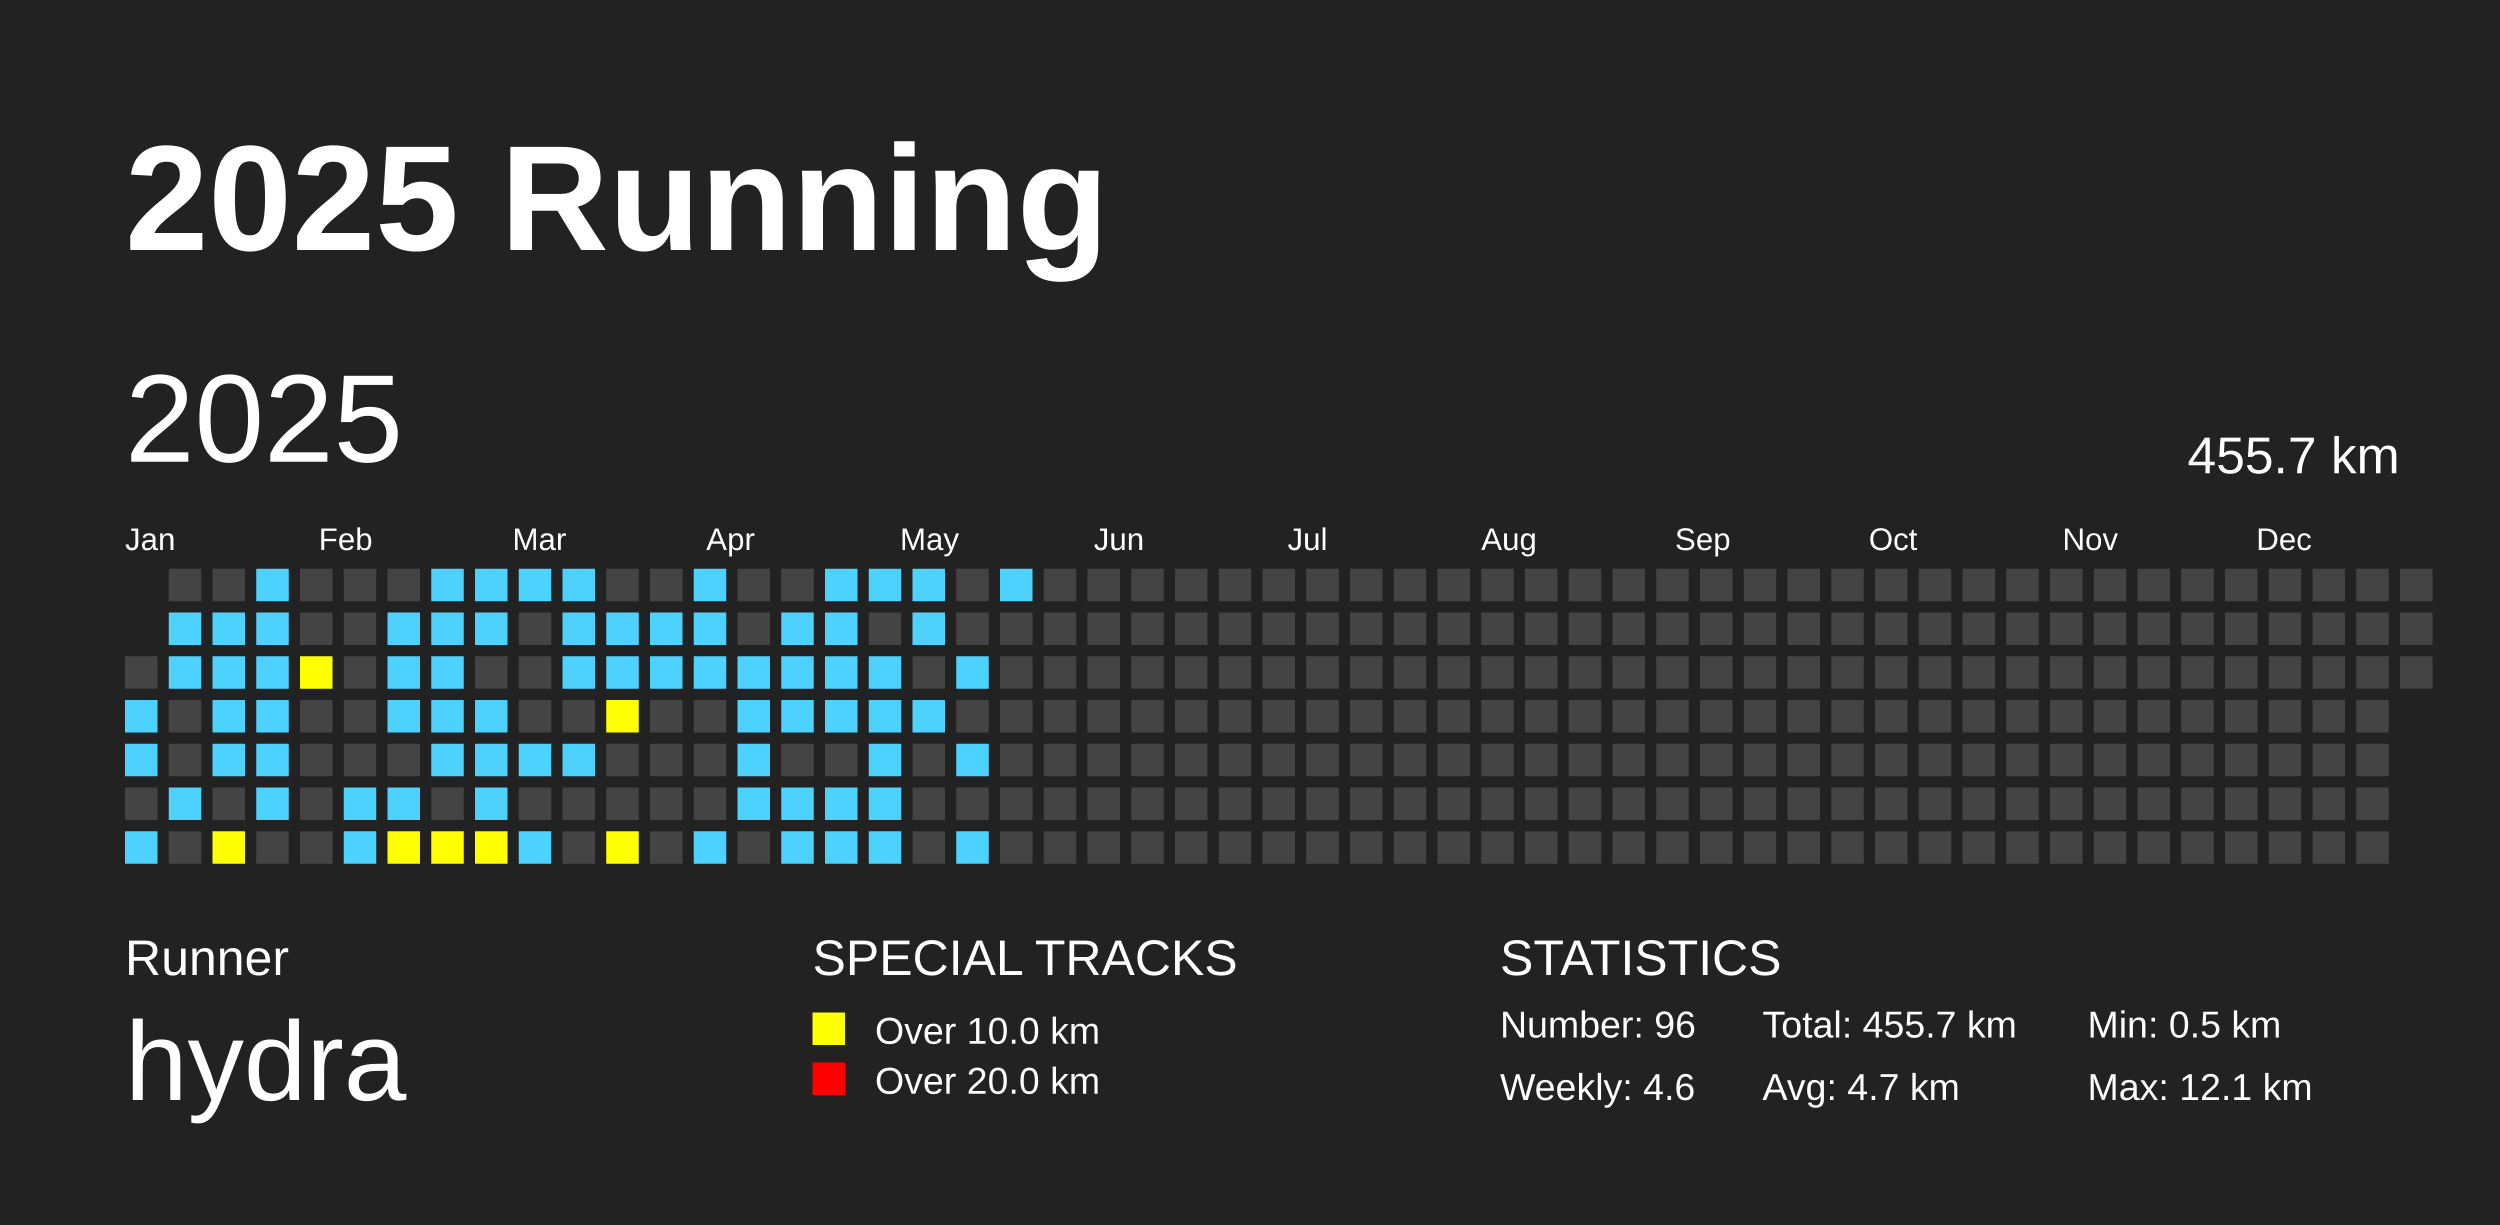
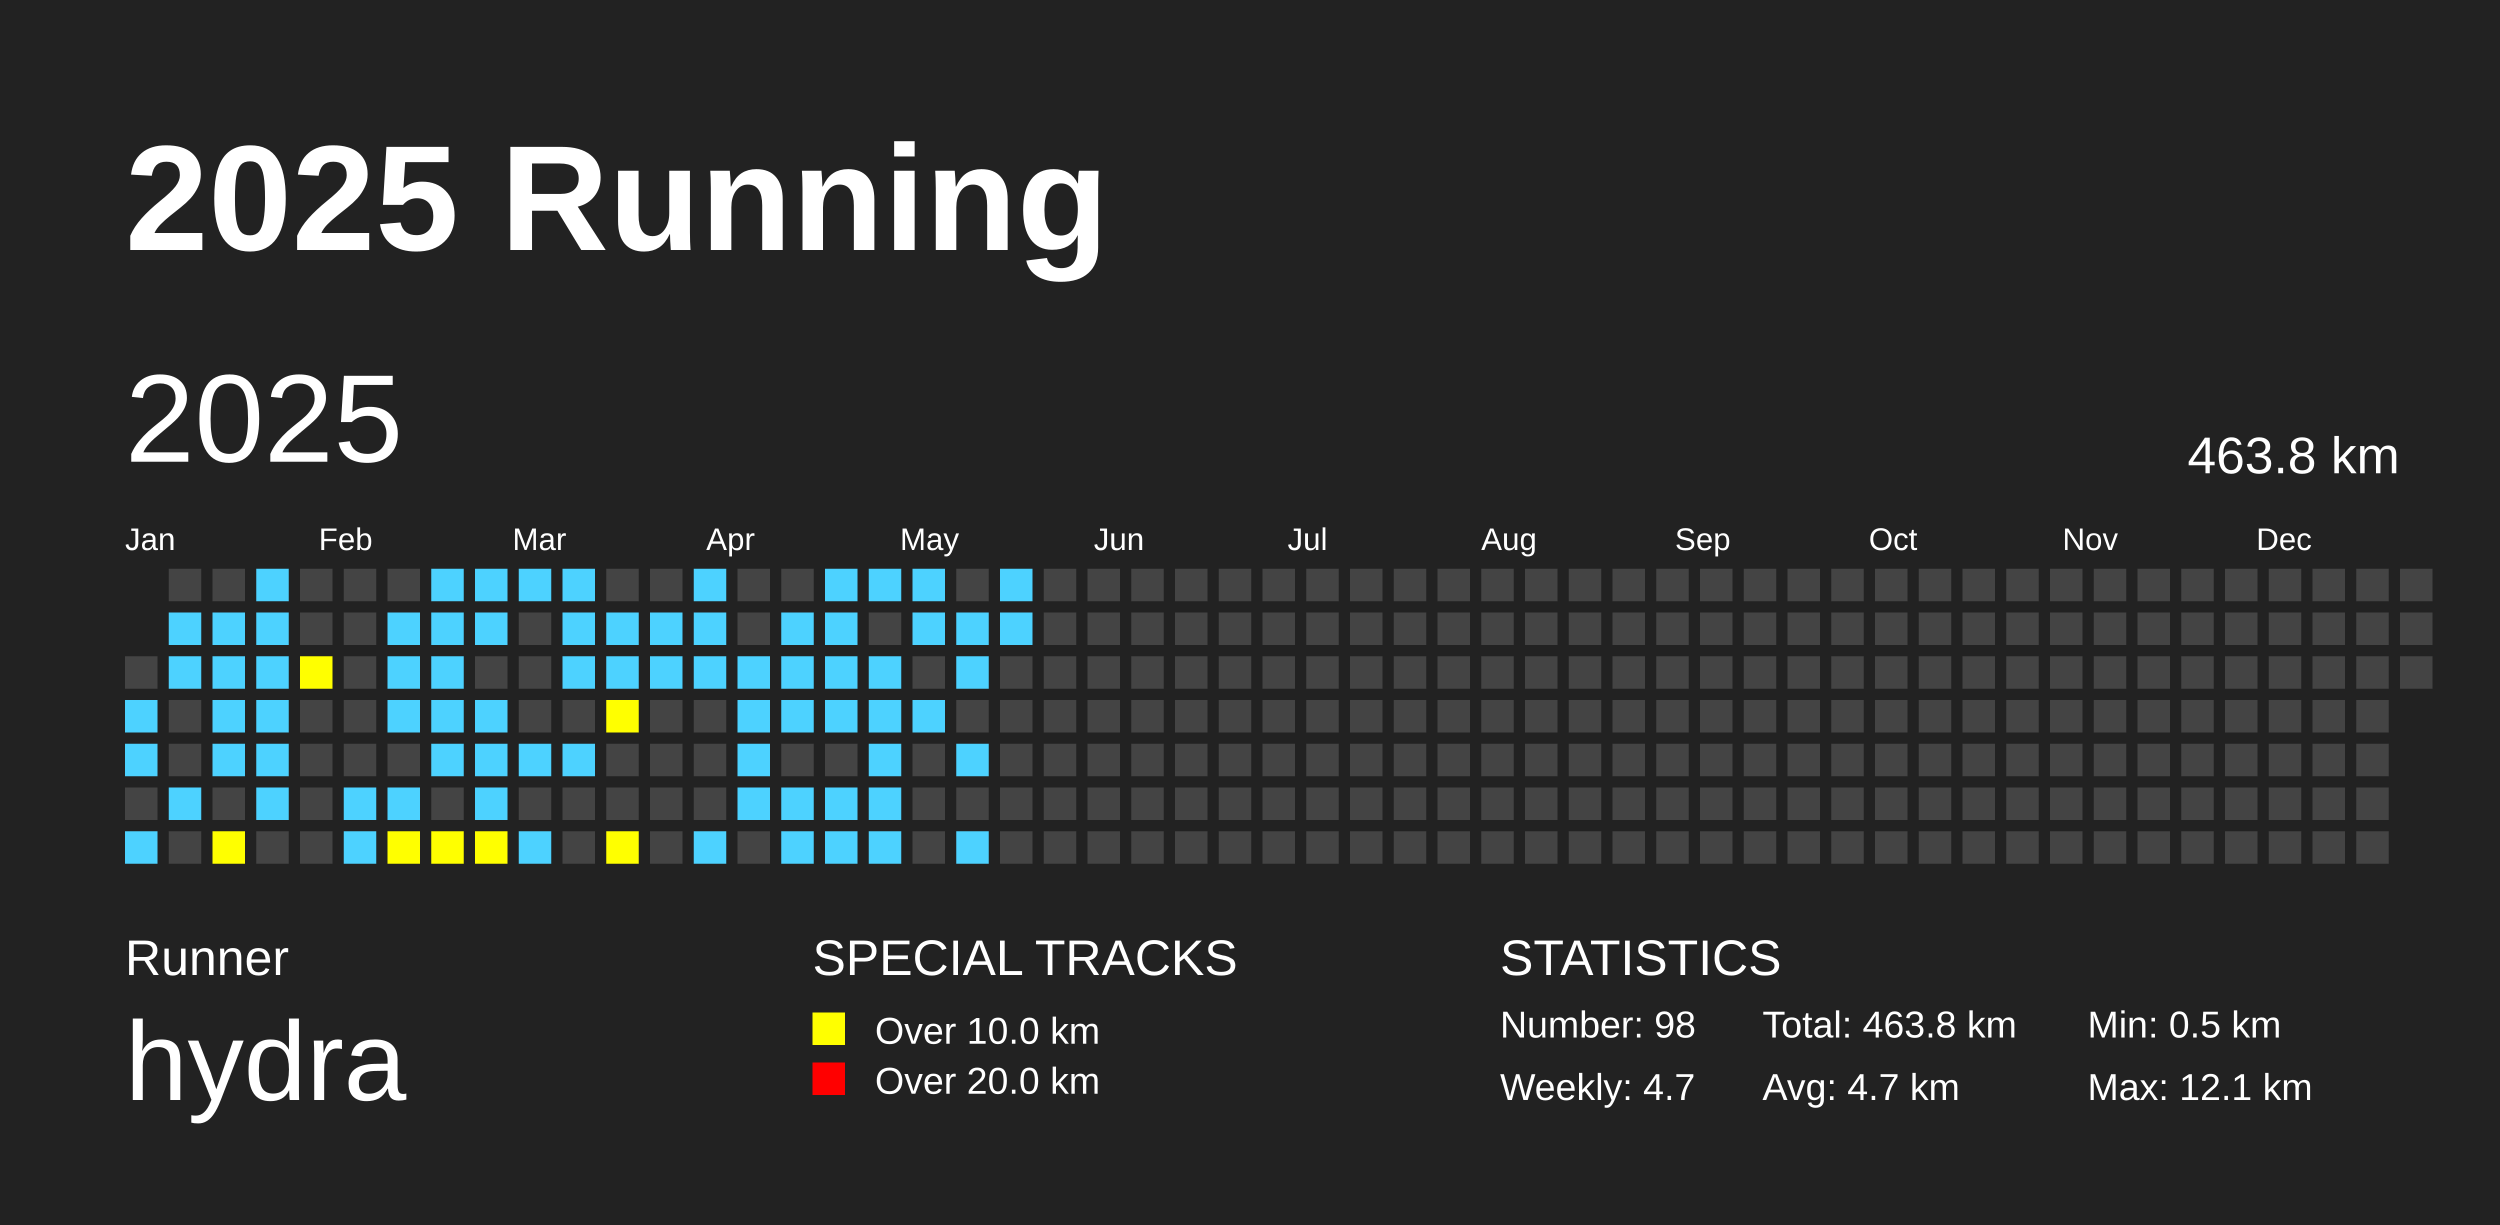
<svg xmlns="http://www.w3.org/2000/svg" baseProfile="full" height="98mm" version="1.1" viewBox="0,0,200,98" width="200mm">
  <defs />
  <rect fill="#222222" height="98" width="200" x="0" y="0" />
  <text fill="#FFFFFF" style="font-size:12px; font-family:Arial; font-weight:bold;" x="10" y="20">2025 Running</text>
  <text fill="#FFFFFF" style="font-size:4px; font-family:Arial" x="10" y="78">Runner</text>
  <text fill="#FFFFFF" style="font-size:9px; font-family:Arial" x="10" y="88">hydra</text>
  <text fill="#FFFFFF" style="font-size:4px; font-family:Arial" x="65" y="78">SPECIAL TRACKS</text>
  <rect fill="yellow" height="2.6" width="2.6" x="65" y="81" />
  <text fill="#FFFFFF" style="font-size:3px; font-family:Arial" x="70" y="83.5">Over 10.0 km</text>
  <rect fill="red" height="2.6" width="2.6" x="65" y="85" />
  <text fill="#FFFFFF" style="font-size:3px; font-family:Arial" x="70" y="87.5">Over 20.0 km</text>
  <text fill="#FFFFFF" style="font-size:4px; font-family:Arial" x="120" y="78">STATISTICS</text>
-   <text fill="#FFFFFF" style="font-size:3px; font-family:Arial" x="120" y="83">Number: 96</text>
-   <text fill="#FFFFFF" style="font-size:3px; font-family:Arial" x="120" y="88">Weekly: 4.6</text>
-   <text fill="#FFFFFF" style="font-size:3px; font-family:Arial" x="141" y="83">Total: 455.7 km</text>
+   <text fill="#FFFFFF" style="font-size:3px; font-family:Arial" x="120" y="83">Number: 98</text>
+   <text fill="#FFFFFF" style="font-size:3px; font-family:Arial" x="120" y="88">Weekly: 4.7</text>
+   <text fill="#FFFFFF" style="font-size:3px; font-family:Arial" x="141" y="83">Total: 463.8 km</text>
  <text fill="#FFFFFF" style="font-size:3px; font-family:Arial" x="141" y="88">Avg: 4.7 km</text>
  <text fill="#FFFFFF" style="font-size:3px; font-family:Arial" x="167" y="83">Min: 0.5 km</text>
  <text fill="#FFFFFF" style="font-size:3px; font-family:Arial" x="167" y="88">Max: 12.1 km</text>
  <text dominant-baseline="hanging" fill="#FFFFFF" style="font-size:10.0px; font-family:Arial;" x="10" y="30">2025</text>
-   <text dominant-baseline="hanging" fill="#FFFFFF" style="font-size:4.125px; font-family:Arial;" x="175" y="35">455.7 km</text>
+   <text dominant-baseline="hanging" fill="#FFFFFF" style="font-size:4.125px; font-family:Arial;" x="175" y="35">463.8 km</text>
  <text fill="#FFFFFF" style="font-size:2.5px; font-family:Arial" x="10.0" y="44">Jan</text>
  <text fill="#FFFFFF" style="font-size:2.5px; font-family:Arial" x="25.5" y="44">Feb</text>
  <text fill="#FFFFFF" style="font-size:2.5px; font-family:Arial" x="41.0" y="44">Mar</text>
  <text fill="#FFFFFF" style="font-size:2.5px; font-family:Arial" x="56.5" y="44">Apr</text>
  <text fill="#FFFFFF" style="font-size:2.5px; font-family:Arial" x="72.0" y="44">May</text>
  <text fill="#FFFFFF" style="font-size:2.5px; font-family:Arial" x="87.5" y="44">Jun</text>
  <text fill="#FFFFFF" style="font-size:2.5px; font-family:Arial" x="103.0" y="44">Jul</text>
  <text fill="#FFFFFF" style="font-size:2.5px; font-family:Arial" x="118.5" y="44">Aug</text>
  <text fill="#FFFFFF" style="font-size:2.5px; font-family:Arial" x="134.0" y="44">Sep</text>
  <text fill="#FFFFFF" style="font-size:2.5px; font-family:Arial" x="149.5" y="44">Oct</text>
  <text fill="#FFFFFF" style="font-size:2.5px; font-family:Arial" x="165.0" y="44">Nov</text>
  <text fill="#FFFFFF" style="font-size:2.5px; font-family:Arial" x="180.5" y="44">Dec</text>
  <rect fill="#444444" height="2.6" width="2.6" x="10.0" y="52.5" />
  <rect fill="#4DD2FF" height="2.6" width="2.6" x="10.0" y="56.0" />
  <rect fill="#4DD2FF" height="2.6" width="2.6" x="10.0" y="59.5" />
  <rect fill="#444444" height="2.6" width="2.6" x="10.0" y="63.0" />
  <rect fill="#4DD2FF" height="2.6" width="2.6" x="10.0" y="66.5" />
  <rect fill="#444444" height="2.6" width="2.6" x="13.5" y="45.5" />
  <rect fill="#4DD2FF" height="2.6" width="2.6" x="13.5" y="49.0" />
  <rect fill="#4DD2FF" height="2.6" width="2.6" x="13.5" y="52.5" />
  <rect fill="#444444" height="2.6" width="2.6" x="13.5" y="56.0" />
  <rect fill="#444444" height="2.6" width="2.6" x="13.5" y="59.5" />
  <rect fill="#4DD2FF" height="2.6" width="2.6" x="13.5" y="63.0" />
  <rect fill="#444444" height="2.6" width="2.6" x="13.5" y="66.5" />
  <rect fill="#444444" height="2.6" width="2.6" x="17.0" y="45.5" />
  <rect fill="#4DD2FF" height="2.6" width="2.6" x="17.0" y="49.0" />
  <rect fill="#4DD2FF" height="2.6" width="2.6" x="17.0" y="52.5" />
  <rect fill="#4DD2FF" height="2.6" width="2.6" x="17.0" y="56.0" />
  <rect fill="#4DD2FF" height="2.6" width="2.6" x="17.0" y="59.5" />
  <rect fill="#444444" height="2.6" width="2.6" x="17.0" y="63.0" />
  <rect fill="yellow" height="2.6" width="2.6" x="17.0" y="66.5" />
  <rect fill="#4DD2FF" height="2.6" width="2.6" x="20.5" y="45.5" />
  <rect fill="#4DD2FF" height="2.6" width="2.6" x="20.5" y="49.0" />
  <rect fill="#4DD2FF" height="2.6" width="2.6" x="20.5" y="52.5" />
  <rect fill="#4DD2FF" height="2.6" width="2.6" x="20.5" y="56.0" />
  <rect fill="#4DD2FF" height="2.6" width="2.6" x="20.5" y="59.5" />
  <rect fill="#4DD2FF" height="2.6" width="2.6" x="20.5" y="63.0" />
  <rect fill="#444444" height="2.6" width="2.6" x="20.5" y="66.5" />
  <rect fill="#444444" height="2.6" width="2.6" x="24.0" y="45.5" />
  <rect fill="#444444" height="2.6" width="2.6" x="24.0" y="49.0" />
  <rect fill="yellow" height="2.6" width="2.6" x="24.0" y="52.5" />
  <rect fill="#444444" height="2.6" width="2.6" x="24.0" y="56.0" />
  <rect fill="#444444" height="2.6" width="2.6" x="24.0" y="59.5" />
  <rect fill="#444444" height="2.6" width="2.6" x="24.0" y="63.0" />
  <rect fill="#444444" height="2.6" width="2.6" x="24.0" y="66.5" />
  <rect fill="#444444" height="2.6" width="2.6" x="27.5" y="45.5" />
  <rect fill="#444444" height="2.6" width="2.6" x="27.5" y="49.0" />
  <rect fill="#444444" height="2.6" width="2.6" x="27.5" y="52.5" />
  <rect fill="#444444" height="2.6" width="2.6" x="27.5" y="56.0" />
  <rect fill="#444444" height="2.6" width="2.6" x="27.5" y="59.5" />
  <rect fill="#4DD2FF" height="2.6" width="2.6" x="27.5" y="63.0" />
  <rect fill="#4DD2FF" height="2.6" width="2.6" x="27.5" y="66.5" />
  <rect fill="#444444" height="2.6" width="2.6" x="31.0" y="45.5" />
  <rect fill="#4DD2FF" height="2.6" width="2.6" x="31.0" y="49.0" />
  <rect fill="#4DD2FF" height="2.6" width="2.6" x="31.0" y="52.5" />
  <rect fill="#4DD2FF" height="2.6" width="2.6" x="31.0" y="56.0" />
  <rect fill="#444444" height="2.6" width="2.6" x="31.0" y="59.5" />
  <rect fill="#4DD2FF" height="2.6" width="2.6" x="31.0" y="63.0" />
  <rect fill="yellow" height="2.6" width="2.6" x="31.0" y="66.5" />
  <rect fill="#4DD2FF" height="2.6" width="2.6" x="34.5" y="45.5" />
  <rect fill="#4DD2FF" height="2.6" width="2.6" x="34.5" y="49.0" />
  <rect fill="#4DD2FF" height="2.6" width="2.6" x="34.5" y="52.5" />
  <rect fill="#4DD2FF" height="2.6" width="2.6" x="34.5" y="56.0" />
  <rect fill="#4DD2FF" height="2.6" width="2.6" x="34.5" y="59.5" />
  <rect fill="#444444" height="2.6" width="2.6" x="34.5" y="63.0" />
  <rect fill="yellow" height="2.6" width="2.6" x="34.5" y="66.5" />
  <rect fill="#4DD2FF" height="2.6" width="2.6" x="38.0" y="45.5" />
  <rect fill="#4DD2FF" height="2.6" width="2.6" x="38.0" y="49.0" />
  <rect fill="#444444" height="2.6" width="2.6" x="38.0" y="52.5" />
  <rect fill="#4DD2FF" height="2.6" width="2.6" x="38.0" y="56.0" />
  <rect fill="#4DD2FF" height="2.6" width="2.6" x="38.0" y="59.5" />
  <rect fill="#4DD2FF" height="2.6" width="2.6" x="38.0" y="63.0" />
  <rect fill="yellow" height="2.6" width="2.6" x="38.0" y="66.5" />
  <rect fill="#4DD2FF" height="2.6" width="2.6" x="41.5" y="45.5" />
  <rect fill="#444444" height="2.6" width="2.6" x="41.5" y="49.0" />
  <rect fill="#444444" height="2.6" width="2.6" x="41.5" y="52.5" />
  <rect fill="#444444" height="2.6" width="2.6" x="41.5" y="56.0" />
  <rect fill="#4DD2FF" height="2.6" width="2.6" x="41.5" y="59.5" />
  <rect fill="#444444" height="2.6" width="2.6" x="41.5" y="63.0" />
  <rect fill="#4DD2FF" height="2.6" width="2.6" x="41.5" y="66.5" />
  <rect fill="#4DD2FF" height="2.6" width="2.6" x="45.0" y="45.5" />
  <rect fill="#4DD2FF" height="2.6" width="2.6" x="45.0" y="49.0" />
  <rect fill="#4DD2FF" height="2.6" width="2.6" x="45.0" y="52.5" />
  <rect fill="#444444" height="2.6" width="2.6" x="45.0" y="56.0" />
  <rect fill="#4DD2FF" height="2.6" width="2.6" x="45.0" y="59.5" />
  <rect fill="#444444" height="2.6" width="2.6" x="45.0" y="63.0" />
  <rect fill="#444444" height="2.6" width="2.6" x="45.0" y="66.5" />
  <rect fill="#444444" height="2.6" width="2.6" x="48.5" y="45.5" />
  <rect fill="#4DD2FF" height="2.6" width="2.6" x="48.5" y="49.0" />
  <rect fill="#4DD2FF" height="2.6" width="2.6" x="48.5" y="52.5" />
  <rect fill="yellow" height="2.6" width="2.6" x="48.5" y="56.0" />
  <rect fill="#444444" height="2.6" width="2.6" x="48.5" y="59.5" />
  <rect fill="#444444" height="2.6" width="2.6" x="48.5" y="63.0" />
  <rect fill="yellow" height="2.6" width="2.6" x="48.5" y="66.5" />
  <rect fill="#444444" height="2.6" width="2.6" x="52.0" y="45.5" />
  <rect fill="#4DD2FF" height="2.6" width="2.6" x="52.0" y="49.0" />
  <rect fill="#4DD2FF" height="2.6" width="2.6" x="52.0" y="52.5" />
  <rect fill="#444444" height="2.6" width="2.6" x="52.0" y="56.0" />
  <rect fill="#444444" height="2.6" width="2.6" x="52.0" y="59.5" />
  <rect fill="#444444" height="2.6" width="2.6" x="52.0" y="63.0" />
  <rect fill="#444444" height="2.6" width="2.6" x="52.0" y="66.5" />
  <rect fill="#4DD2FF" height="2.6" width="2.6" x="55.5" y="45.5" />
  <rect fill="#4DD2FF" height="2.6" width="2.6" x="55.5" y="49.0" />
  <rect fill="#4DD2FF" height="2.6" width="2.6" x="55.5" y="52.5" />
  <rect fill="#444444" height="2.6" width="2.6" x="55.5" y="56.0" />
  <rect fill="#444444" height="2.6" width="2.6" x="55.5" y="59.5" />
  <rect fill="#444444" height="2.6" width="2.6" x="55.5" y="63.0" />
  <rect fill="#4DD2FF" height="2.6" width="2.6" x="55.5" y="66.5" />
  <rect fill="#444444" height="2.6" width="2.6" x="59.0" y="45.5" />
  <rect fill="#444444" height="2.6" width="2.6" x="59.0" y="49.0" />
  <rect fill="#4DD2FF" height="2.6" width="2.6" x="59.0" y="52.5" />
  <rect fill="#4DD2FF" height="2.6" width="2.6" x="59.0" y="56.0" />
  <rect fill="#4DD2FF" height="2.6" width="2.6" x="59.0" y="59.5" />
  <rect fill="#4DD2FF" height="2.6" width="2.6" x="59.0" y="63.0" />
  <rect fill="#444444" height="2.6" width="2.6" x="59.0" y="66.5" />
  <rect fill="#444444" height="2.6" width="2.6" x="62.5" y="45.5" />
  <rect fill="#4DD2FF" height="2.6" width="2.6" x="62.5" y="49.0" />
  <rect fill="#4DD2FF" height="2.6" width="2.6" x="62.5" y="52.5" />
  <rect fill="#4DD2FF" height="2.6" width="2.6" x="62.5" y="56.0" />
  <rect fill="#444444" height="2.6" width="2.6" x="62.5" y="59.5" />
  <rect fill="#4DD2FF" height="2.6" width="2.6" x="62.5" y="63.0" />
  <rect fill="#4DD2FF" height="2.6" width="2.6" x="62.5" y="66.5" />
  <rect fill="#4DD2FF" height="2.6" width="2.6" x="66.0" y="45.5" />
  <rect fill="#4DD2FF" height="2.6" width="2.6" x="66.0" y="49.0" />
  <rect fill="#4DD2FF" height="2.6" width="2.6" x="66.0" y="52.5" />
  <rect fill="#4DD2FF" height="2.6" width="2.6" x="66.0" y="56.0" />
  <rect fill="#444444" height="2.6" width="2.6" x="66.0" y="59.5" />
  <rect fill="#4DD2FF" height="2.6" width="2.6" x="66.0" y="63.0" />
  <rect fill="#4DD2FF" height="2.6" width="2.6" x="66.0" y="66.5" />
  <rect fill="#4DD2FF" height="2.6" width="2.6" x="69.5" y="45.5" />
  <rect fill="#444444" height="2.6" width="2.6" x="69.5" y="49.0" />
  <rect fill="#4DD2FF" height="2.6" width="2.6" x="69.5" y="52.5" />
  <rect fill="#4DD2FF" height="2.6" width="2.6" x="69.5" y="56.0" />
  <rect fill="#4DD2FF" height="2.6" width="2.6" x="69.5" y="59.5" />
  <rect fill="#4DD2FF" height="2.6" width="2.6" x="69.5" y="63.0" />
  <rect fill="#4DD2FF" height="2.6" width="2.6" x="69.5" y="66.5" />
  <rect fill="#4DD2FF" height="2.6" width="2.6" x="73.0" y="45.5" />
  <rect fill="#4DD2FF" height="2.6" width="2.6" x="73.0" y="49.0" />
  <rect fill="#444444" height="2.6" width="2.6" x="73.0" y="52.5" />
  <rect fill="#4DD2FF" height="2.6" width="2.6" x="73.0" y="56.0" />
  <rect fill="#444444" height="2.6" width="2.6" x="73.0" y="59.5" />
  <rect fill="#444444" height="2.6" width="2.6" x="73.0" y="63.0" />
  <rect fill="#444444" height="2.6" width="2.6" x="73.0" y="66.5" />
  <rect fill="#444444" height="2.6" width="2.6" x="76.5" y="45.5" />
-   <rect fill="#444444" height="2.6" width="2.6" x="76.5" y="49.0" />
+   <rect fill="#4DD2FF" height="2.6" width="2.6" x="76.5" y="49.0" />
  <rect fill="#4DD2FF" height="2.6" width="2.6" x="76.5" y="52.5" />
  <rect fill="#444444" height="2.6" width="2.6" x="76.5" y="56.0" />
  <rect fill="#4DD2FF" height="2.6" width="2.6" x="76.5" y="59.5" />
  <rect fill="#444444" height="2.6" width="2.6" x="76.5" y="63.0" />
  <rect fill="#4DD2FF" height="2.6" width="2.6" x="76.5" y="66.5" />
  <rect fill="#4DD2FF" height="2.6" width="2.6" x="80.0" y="45.5" />
-   <rect fill="#444444" height="2.6" width="2.6" x="80.0" y="49.0" />
+   <rect fill="#4DD2FF" height="2.6" width="2.6" x="80.0" y="49.0" />
  <rect fill="#444444" height="2.6" width="2.6" x="80.0" y="52.5" />
  <rect fill="#444444" height="2.6" width="2.6" x="80.0" y="56.0" />
  <rect fill="#444444" height="2.6" width="2.6" x="80.0" y="59.5" />
  <rect fill="#444444" height="2.6" width="2.6" x="80.0" y="63.0" />
  <rect fill="#444444" height="2.6" width="2.6" x="80.0" y="66.5" />
  <rect fill="#444444" height="2.6" width="2.6" x="83.5" y="45.5" />
  <rect fill="#444444" height="2.6" width="2.6" x="83.5" y="49.0" />
  <rect fill="#444444" height="2.6" width="2.6" x="83.5" y="52.5" />
  <rect fill="#444444" height="2.6" width="2.6" x="83.5" y="56.0" />
  <rect fill="#444444" height="2.6" width="2.6" x="83.5" y="59.5" />
  <rect fill="#444444" height="2.6" width="2.6" x="83.5" y="63.0" />
  <rect fill="#444444" height="2.6" width="2.6" x="83.5" y="66.5" />
  <rect fill="#444444" height="2.6" width="2.6" x="87.0" y="45.5" />
  <rect fill="#444444" height="2.6" width="2.6" x="87.0" y="49.0" />
  <rect fill="#444444" height="2.6" width="2.6" x="87.0" y="52.5" />
  <rect fill="#444444" height="2.6" width="2.6" x="87.0" y="56.0" />
  <rect fill="#444444" height="2.6" width="2.6" x="87.0" y="59.5" />
  <rect fill="#444444" height="2.6" width="2.6" x="87.0" y="63.0" />
  <rect fill="#444444" height="2.6" width="2.6" x="87.0" y="66.5" />
  <rect fill="#444444" height="2.6" width="2.6" x="90.5" y="45.5" />
  <rect fill="#444444" height="2.6" width="2.6" x="90.5" y="49.0" />
  <rect fill="#444444" height="2.6" width="2.6" x="90.5" y="52.5" />
  <rect fill="#444444" height="2.6" width="2.6" x="90.5" y="56.0" />
  <rect fill="#444444" height="2.6" width="2.6" x="90.5" y="59.5" />
  <rect fill="#444444" height="2.6" width="2.6" x="90.5" y="63.0" />
  <rect fill="#444444" height="2.6" width="2.6" x="90.5" y="66.5" />
  <rect fill="#444444" height="2.6" width="2.6" x="94.0" y="45.5" />
  <rect fill="#444444" height="2.6" width="2.6" x="94.0" y="49.0" />
  <rect fill="#444444" height="2.6" width="2.6" x="94.0" y="52.5" />
  <rect fill="#444444" height="2.6" width="2.6" x="94.0" y="56.0" />
  <rect fill="#444444" height="2.6" width="2.6" x="94.0" y="59.5" />
  <rect fill="#444444" height="2.6" width="2.6" x="94.0" y="63.0" />
  <rect fill="#444444" height="2.6" width="2.6" x="94.0" y="66.5" />
  <rect fill="#444444" height="2.6" width="2.6" x="97.5" y="45.5" />
  <rect fill="#444444" height="2.6" width="2.6" x="97.5" y="49.0" />
  <rect fill="#444444" height="2.6" width="2.6" x="97.5" y="52.5" />
  <rect fill="#444444" height="2.6" width="2.6" x="97.5" y="56.0" />
  <rect fill="#444444" height="2.6" width="2.6" x="97.5" y="59.5" />
  <rect fill="#444444" height="2.6" width="2.6" x="97.5" y="63.0" />
  <rect fill="#444444" height="2.6" width="2.6" x="97.5" y="66.5" />
  <rect fill="#444444" height="2.6" width="2.6" x="101.0" y="45.5" />
  <rect fill="#444444" height="2.6" width="2.6" x="101.0" y="49.0" />
  <rect fill="#444444" height="2.6" width="2.6" x="101.0" y="52.5" />
  <rect fill="#444444" height="2.6" width="2.6" x="101.0" y="56.0" />
  <rect fill="#444444" height="2.6" width="2.6" x="101.0" y="59.5" />
  <rect fill="#444444" height="2.6" width="2.6" x="101.0" y="63.0" />
  <rect fill="#444444" height="2.6" width="2.6" x="101.0" y="66.5" />
  <rect fill="#444444" height="2.6" width="2.6" x="104.5" y="45.5" />
  <rect fill="#444444" height="2.6" width="2.6" x="104.5" y="49.0" />
  <rect fill="#444444" height="2.6" width="2.6" x="104.5" y="52.5" />
  <rect fill="#444444" height="2.6" width="2.6" x="104.5" y="56.0" />
  <rect fill="#444444" height="2.6" width="2.6" x="104.5" y="59.5" />
  <rect fill="#444444" height="2.6" width="2.6" x="104.5" y="63.0" />
  <rect fill="#444444" height="2.6" width="2.6" x="104.5" y="66.5" />
  <rect fill="#444444" height="2.6" width="2.6" x="108.0" y="45.5" />
  <rect fill="#444444" height="2.6" width="2.6" x="108.0" y="49.0" />
  <rect fill="#444444" height="2.6" width="2.6" x="108.0" y="52.5" />
  <rect fill="#444444" height="2.6" width="2.6" x="108.0" y="56.0" />
  <rect fill="#444444" height="2.6" width="2.6" x="108.0" y="59.5" />
  <rect fill="#444444" height="2.6" width="2.6" x="108.0" y="63.0" />
  <rect fill="#444444" height="2.6" width="2.6" x="108.0" y="66.5" />
  <rect fill="#444444" height="2.6" width="2.6" x="111.5" y="45.5" />
  <rect fill="#444444" height="2.6" width="2.6" x="111.5" y="49.0" />
  <rect fill="#444444" height="2.6" width="2.6" x="111.5" y="52.5" />
  <rect fill="#444444" height="2.6" width="2.6" x="111.5" y="56.0" />
  <rect fill="#444444" height="2.6" width="2.6" x="111.5" y="59.5" />
  <rect fill="#444444" height="2.6" width="2.6" x="111.5" y="63.0" />
  <rect fill="#444444" height="2.6" width="2.6" x="111.5" y="66.5" />
  <rect fill="#444444" height="2.6" width="2.6" x="115.0" y="45.5" />
  <rect fill="#444444" height="2.6" width="2.6" x="115.0" y="49.0" />
  <rect fill="#444444" height="2.6" width="2.6" x="115.0" y="52.5" />
  <rect fill="#444444" height="2.6" width="2.6" x="115.0" y="56.0" />
  <rect fill="#444444" height="2.6" width="2.6" x="115.0" y="59.5" />
  <rect fill="#444444" height="2.6" width="2.6" x="115.0" y="63.0" />
  <rect fill="#444444" height="2.6" width="2.6" x="115.0" y="66.5" />
  <rect fill="#444444" height="2.6" width="2.6" x="118.5" y="45.5" />
  <rect fill="#444444" height="2.6" width="2.6" x="118.5" y="49.0" />
  <rect fill="#444444" height="2.6" width="2.6" x="118.5" y="52.5" />
  <rect fill="#444444" height="2.6" width="2.6" x="118.5" y="56.0" />
  <rect fill="#444444" height="2.6" width="2.6" x="118.5" y="59.5" />
  <rect fill="#444444" height="2.6" width="2.6" x="118.5" y="63.0" />
  <rect fill="#444444" height="2.6" width="2.6" x="118.5" y="66.5" />
  <rect fill="#444444" height="2.6" width="2.6" x="122.0" y="45.5" />
  <rect fill="#444444" height="2.6" width="2.6" x="122.0" y="49.0" />
  <rect fill="#444444" height="2.6" width="2.6" x="122.0" y="52.5" />
  <rect fill="#444444" height="2.6" width="2.6" x="122.0" y="56.0" />
  <rect fill="#444444" height="2.6" width="2.6" x="122.0" y="59.5" />
  <rect fill="#444444" height="2.6" width="2.6" x="122.0" y="63.0" />
  <rect fill="#444444" height="2.6" width="2.6" x="122.0" y="66.5" />
  <rect fill="#444444" height="2.6" width="2.6" x="125.5" y="45.5" />
  <rect fill="#444444" height="2.6" width="2.6" x="125.5" y="49.0" />
  <rect fill="#444444" height="2.6" width="2.6" x="125.5" y="52.5" />
  <rect fill="#444444" height="2.6" width="2.6" x="125.5" y="56.0" />
  <rect fill="#444444" height="2.6" width="2.6" x="125.5" y="59.5" />
  <rect fill="#444444" height="2.6" width="2.6" x="125.5" y="63.0" />
  <rect fill="#444444" height="2.6" width="2.6" x="125.5" y="66.5" />
  <rect fill="#444444" height="2.6" width="2.6" x="129.0" y="45.5" />
  <rect fill="#444444" height="2.6" width="2.6" x="129.0" y="49.0" />
  <rect fill="#444444" height="2.6" width="2.6" x="129.0" y="52.5" />
  <rect fill="#444444" height="2.6" width="2.6" x="129.0" y="56.0" />
  <rect fill="#444444" height="2.6" width="2.6" x="129.0" y="59.5" />
  <rect fill="#444444" height="2.6" width="2.6" x="129.0" y="63.0" />
  <rect fill="#444444" height="2.6" width="2.6" x="129.0" y="66.5" />
  <rect fill="#444444" height="2.6" width="2.6" x="132.5" y="45.5" />
  <rect fill="#444444" height="2.6" width="2.6" x="132.5" y="49.0" />
  <rect fill="#444444" height="2.6" width="2.6" x="132.5" y="52.5" />
  <rect fill="#444444" height="2.6" width="2.6" x="132.5" y="56.0" />
  <rect fill="#444444" height="2.6" width="2.6" x="132.5" y="59.5" />
  <rect fill="#444444" height="2.6" width="2.6" x="132.5" y="63.0" />
  <rect fill="#444444" height="2.6" width="2.6" x="132.5" y="66.5" />
  <rect fill="#444444" height="2.6" width="2.6" x="136.0" y="45.5" />
  <rect fill="#444444" height="2.6" width="2.6" x="136.0" y="49.0" />
  <rect fill="#444444" height="2.6" width="2.6" x="136.0" y="52.5" />
  <rect fill="#444444" height="2.6" width="2.6" x="136.0" y="56.0" />
  <rect fill="#444444" height="2.6" width="2.6" x="136.0" y="59.5" />
  <rect fill="#444444" height="2.6" width="2.6" x="136.0" y="63.0" />
  <rect fill="#444444" height="2.6" width="2.6" x="136.0" y="66.5" />
  <rect fill="#444444" height="2.6" width="2.6" x="139.5" y="45.5" />
  <rect fill="#444444" height="2.6" width="2.6" x="139.5" y="49.0" />
  <rect fill="#444444" height="2.6" width="2.6" x="139.5" y="52.5" />
  <rect fill="#444444" height="2.6" width="2.6" x="139.5" y="56.0" />
  <rect fill="#444444" height="2.6" width="2.6" x="139.5" y="59.5" />
  <rect fill="#444444" height="2.6" width="2.6" x="139.5" y="63.0" />
  <rect fill="#444444" height="2.6" width="2.6" x="139.5" y="66.5" />
  <rect fill="#444444" height="2.6" width="2.6" x="143.0" y="45.5" />
  <rect fill="#444444" height="2.6" width="2.6" x="143.0" y="49.0" />
  <rect fill="#444444" height="2.6" width="2.6" x="143.0" y="52.5" />
  <rect fill="#444444" height="2.6" width="2.6" x="143.0" y="56.0" />
  <rect fill="#444444" height="2.6" width="2.6" x="143.0" y="59.5" />
  <rect fill="#444444" height="2.6" width="2.6" x="143.0" y="63.0" />
  <rect fill="#444444" height="2.6" width="2.6" x="143.0" y="66.5" />
  <rect fill="#444444" height="2.6" width="2.6" x="146.5" y="45.5" />
  <rect fill="#444444" height="2.6" width="2.6" x="146.5" y="49.0" />
  <rect fill="#444444" height="2.6" width="2.6" x="146.5" y="52.5" />
  <rect fill="#444444" height="2.6" width="2.6" x="146.5" y="56.0" />
  <rect fill="#444444" height="2.6" width="2.6" x="146.5" y="59.5" />
  <rect fill="#444444" height="2.6" width="2.6" x="146.5" y="63.0" />
  <rect fill="#444444" height="2.6" width="2.6" x="146.5" y="66.5" />
  <rect fill="#444444" height="2.6" width="2.6" x="150.0" y="45.5" />
  <rect fill="#444444" height="2.6" width="2.6" x="150.0" y="49.0" />
  <rect fill="#444444" height="2.6" width="2.6" x="150.0" y="52.5" />
  <rect fill="#444444" height="2.6" width="2.6" x="150.0" y="56.0" />
  <rect fill="#444444" height="2.6" width="2.6" x="150.0" y="59.5" />
  <rect fill="#444444" height="2.6" width="2.6" x="150.0" y="63.0" />
  <rect fill="#444444" height="2.6" width="2.6" x="150.0" y="66.5" />
  <rect fill="#444444" height="2.6" width="2.6" x="153.5" y="45.5" />
  <rect fill="#444444" height="2.6" width="2.6" x="153.5" y="49.0" />
  <rect fill="#444444" height="2.6" width="2.6" x="153.5" y="52.5" />
  <rect fill="#444444" height="2.6" width="2.6" x="153.5" y="56.0" />
  <rect fill="#444444" height="2.6" width="2.6" x="153.5" y="59.5" />
  <rect fill="#444444" height="2.6" width="2.6" x="153.5" y="63.0" />
  <rect fill="#444444" height="2.6" width="2.6" x="153.5" y="66.5" />
  <rect fill="#444444" height="2.6" width="2.6" x="157.0" y="45.5" />
  <rect fill="#444444" height="2.6" width="2.6" x="157.0" y="49.0" />
  <rect fill="#444444" height="2.6" width="2.6" x="157.0" y="52.5" />
  <rect fill="#444444" height="2.6" width="2.6" x="157.0" y="56.0" />
  <rect fill="#444444" height="2.6" width="2.6" x="157.0" y="59.5" />
  <rect fill="#444444" height="2.6" width="2.6" x="157.0" y="63.0" />
  <rect fill="#444444" height="2.6" width="2.6" x="157.0" y="66.5" />
  <rect fill="#444444" height="2.6" width="2.6" x="160.5" y="45.5" />
  <rect fill="#444444" height="2.6" width="2.6" x="160.5" y="49.0" />
  <rect fill="#444444" height="2.6" width="2.6" x="160.5" y="52.5" />
  <rect fill="#444444" height="2.6" width="2.6" x="160.5" y="56.0" />
  <rect fill="#444444" height="2.6" width="2.6" x="160.5" y="59.5" />
  <rect fill="#444444" height="2.6" width="2.6" x="160.5" y="63.0" />
  <rect fill="#444444" height="2.6" width="2.6" x="160.5" y="66.5" />
  <rect fill="#444444" height="2.6" width="2.6" x="164.0" y="45.5" />
  <rect fill="#444444" height="2.6" width="2.6" x="164.0" y="49.0" />
  <rect fill="#444444" height="2.6" width="2.6" x="164.0" y="52.5" />
  <rect fill="#444444" height="2.6" width="2.6" x="164.0" y="56.0" />
  <rect fill="#444444" height="2.6" width="2.6" x="164.0" y="59.5" />
  <rect fill="#444444" height="2.6" width="2.6" x="164.0" y="63.0" />
  <rect fill="#444444" height="2.6" width="2.6" x="164.0" y="66.5" />
  <rect fill="#444444" height="2.6" width="2.6" x="167.5" y="45.5" />
  <rect fill="#444444" height="2.6" width="2.6" x="167.5" y="49.0" />
  <rect fill="#444444" height="2.6" width="2.6" x="167.5" y="52.5" />
  <rect fill="#444444" height="2.6" width="2.6" x="167.5" y="56.0" />
  <rect fill="#444444" height="2.6" width="2.6" x="167.5" y="59.5" />
  <rect fill="#444444" height="2.6" width="2.6" x="167.5" y="63.0" />
  <rect fill="#444444" height="2.6" width="2.6" x="167.5" y="66.5" />
  <rect fill="#444444" height="2.6" width="2.6" x="171.0" y="45.5" />
  <rect fill="#444444" height="2.6" width="2.6" x="171.0" y="49.0" />
  <rect fill="#444444" height="2.6" width="2.6" x="171.0" y="52.5" />
  <rect fill="#444444" height="2.6" width="2.6" x="171.0" y="56.0" />
  <rect fill="#444444" height="2.6" width="2.6" x="171.0" y="59.5" />
  <rect fill="#444444" height="2.6" width="2.6" x="171.0" y="63.0" />
  <rect fill="#444444" height="2.6" width="2.6" x="171.0" y="66.5" />
  <rect fill="#444444" height="2.6" width="2.6" x="174.5" y="45.5" />
  <rect fill="#444444" height="2.6" width="2.6" x="174.5" y="49.0" />
  <rect fill="#444444" height="2.6" width="2.6" x="174.5" y="52.5" />
  <rect fill="#444444" height="2.6" width="2.6" x="174.5" y="56.0" />
  <rect fill="#444444" height="2.6" width="2.6" x="174.5" y="59.5" />
  <rect fill="#444444" height="2.6" width="2.6" x="174.5" y="63.0" />
  <rect fill="#444444" height="2.6" width="2.6" x="174.5" y="66.5" />
  <rect fill="#444444" height="2.6" width="2.6" x="178.0" y="45.5" />
  <rect fill="#444444" height="2.6" width="2.6" x="178.0" y="49.0" />
  <rect fill="#444444" height="2.6" width="2.6" x="178.0" y="52.5" />
  <rect fill="#444444" height="2.6" width="2.6" x="178.0" y="56.0" />
  <rect fill="#444444" height="2.6" width="2.6" x="178.0" y="59.5" />
  <rect fill="#444444" height="2.6" width="2.6" x="178.0" y="63.0" />
  <rect fill="#444444" height="2.6" width="2.6" x="178.0" y="66.5" />
  <rect fill="#444444" height="2.6" width="2.6" x="181.5" y="45.5" />
  <rect fill="#444444" height="2.6" width="2.6" x="181.5" y="49.0" />
  <rect fill="#444444" height="2.6" width="2.6" x="181.5" y="52.5" />
  <rect fill="#444444" height="2.6" width="2.6" x="181.5" y="56.0" />
  <rect fill="#444444" height="2.6" width="2.6" x="181.5" y="59.5" />
  <rect fill="#444444" height="2.6" width="2.6" x="181.5" y="63.0" />
  <rect fill="#444444" height="2.6" width="2.6" x="181.5" y="66.5" />
  <rect fill="#444444" height="2.6" width="2.6" x="185.0" y="45.5" />
  <rect fill="#444444" height="2.6" width="2.6" x="185.0" y="49.0" />
  <rect fill="#444444" height="2.6" width="2.6" x="185.0" y="52.5" />
  <rect fill="#444444" height="2.6" width="2.6" x="185.0" y="56.0" />
  <rect fill="#444444" height="2.6" width="2.6" x="185.0" y="59.5" />
  <rect fill="#444444" height="2.6" width="2.6" x="185.0" y="63.0" />
  <rect fill="#444444" height="2.6" width="2.6" x="185.0" y="66.5" />
  <rect fill="#444444" height="2.6" width="2.6" x="188.5" y="45.5" />
  <rect fill="#444444" height="2.6" width="2.6" x="188.5" y="49.0" />
  <rect fill="#444444" height="2.6" width="2.6" x="188.5" y="52.5" />
  <rect fill="#444444" height="2.6" width="2.6" x="188.5" y="56.0" />
  <rect fill="#444444" height="2.6" width="2.6" x="188.5" y="59.5" />
  <rect fill="#444444" height="2.6" width="2.6" x="188.5" y="63.0" />
  <rect fill="#444444" height="2.6" width="2.6" x="188.5" y="66.5" />
  <rect fill="#444444" height="2.6" width="2.6" x="192.0" y="45.5" />
  <rect fill="#444444" height="2.6" width="2.6" x="192.0" y="49.0" />
  <rect fill="#444444" height="2.6" width="2.6" x="192.0" y="52.5" />
</svg>
